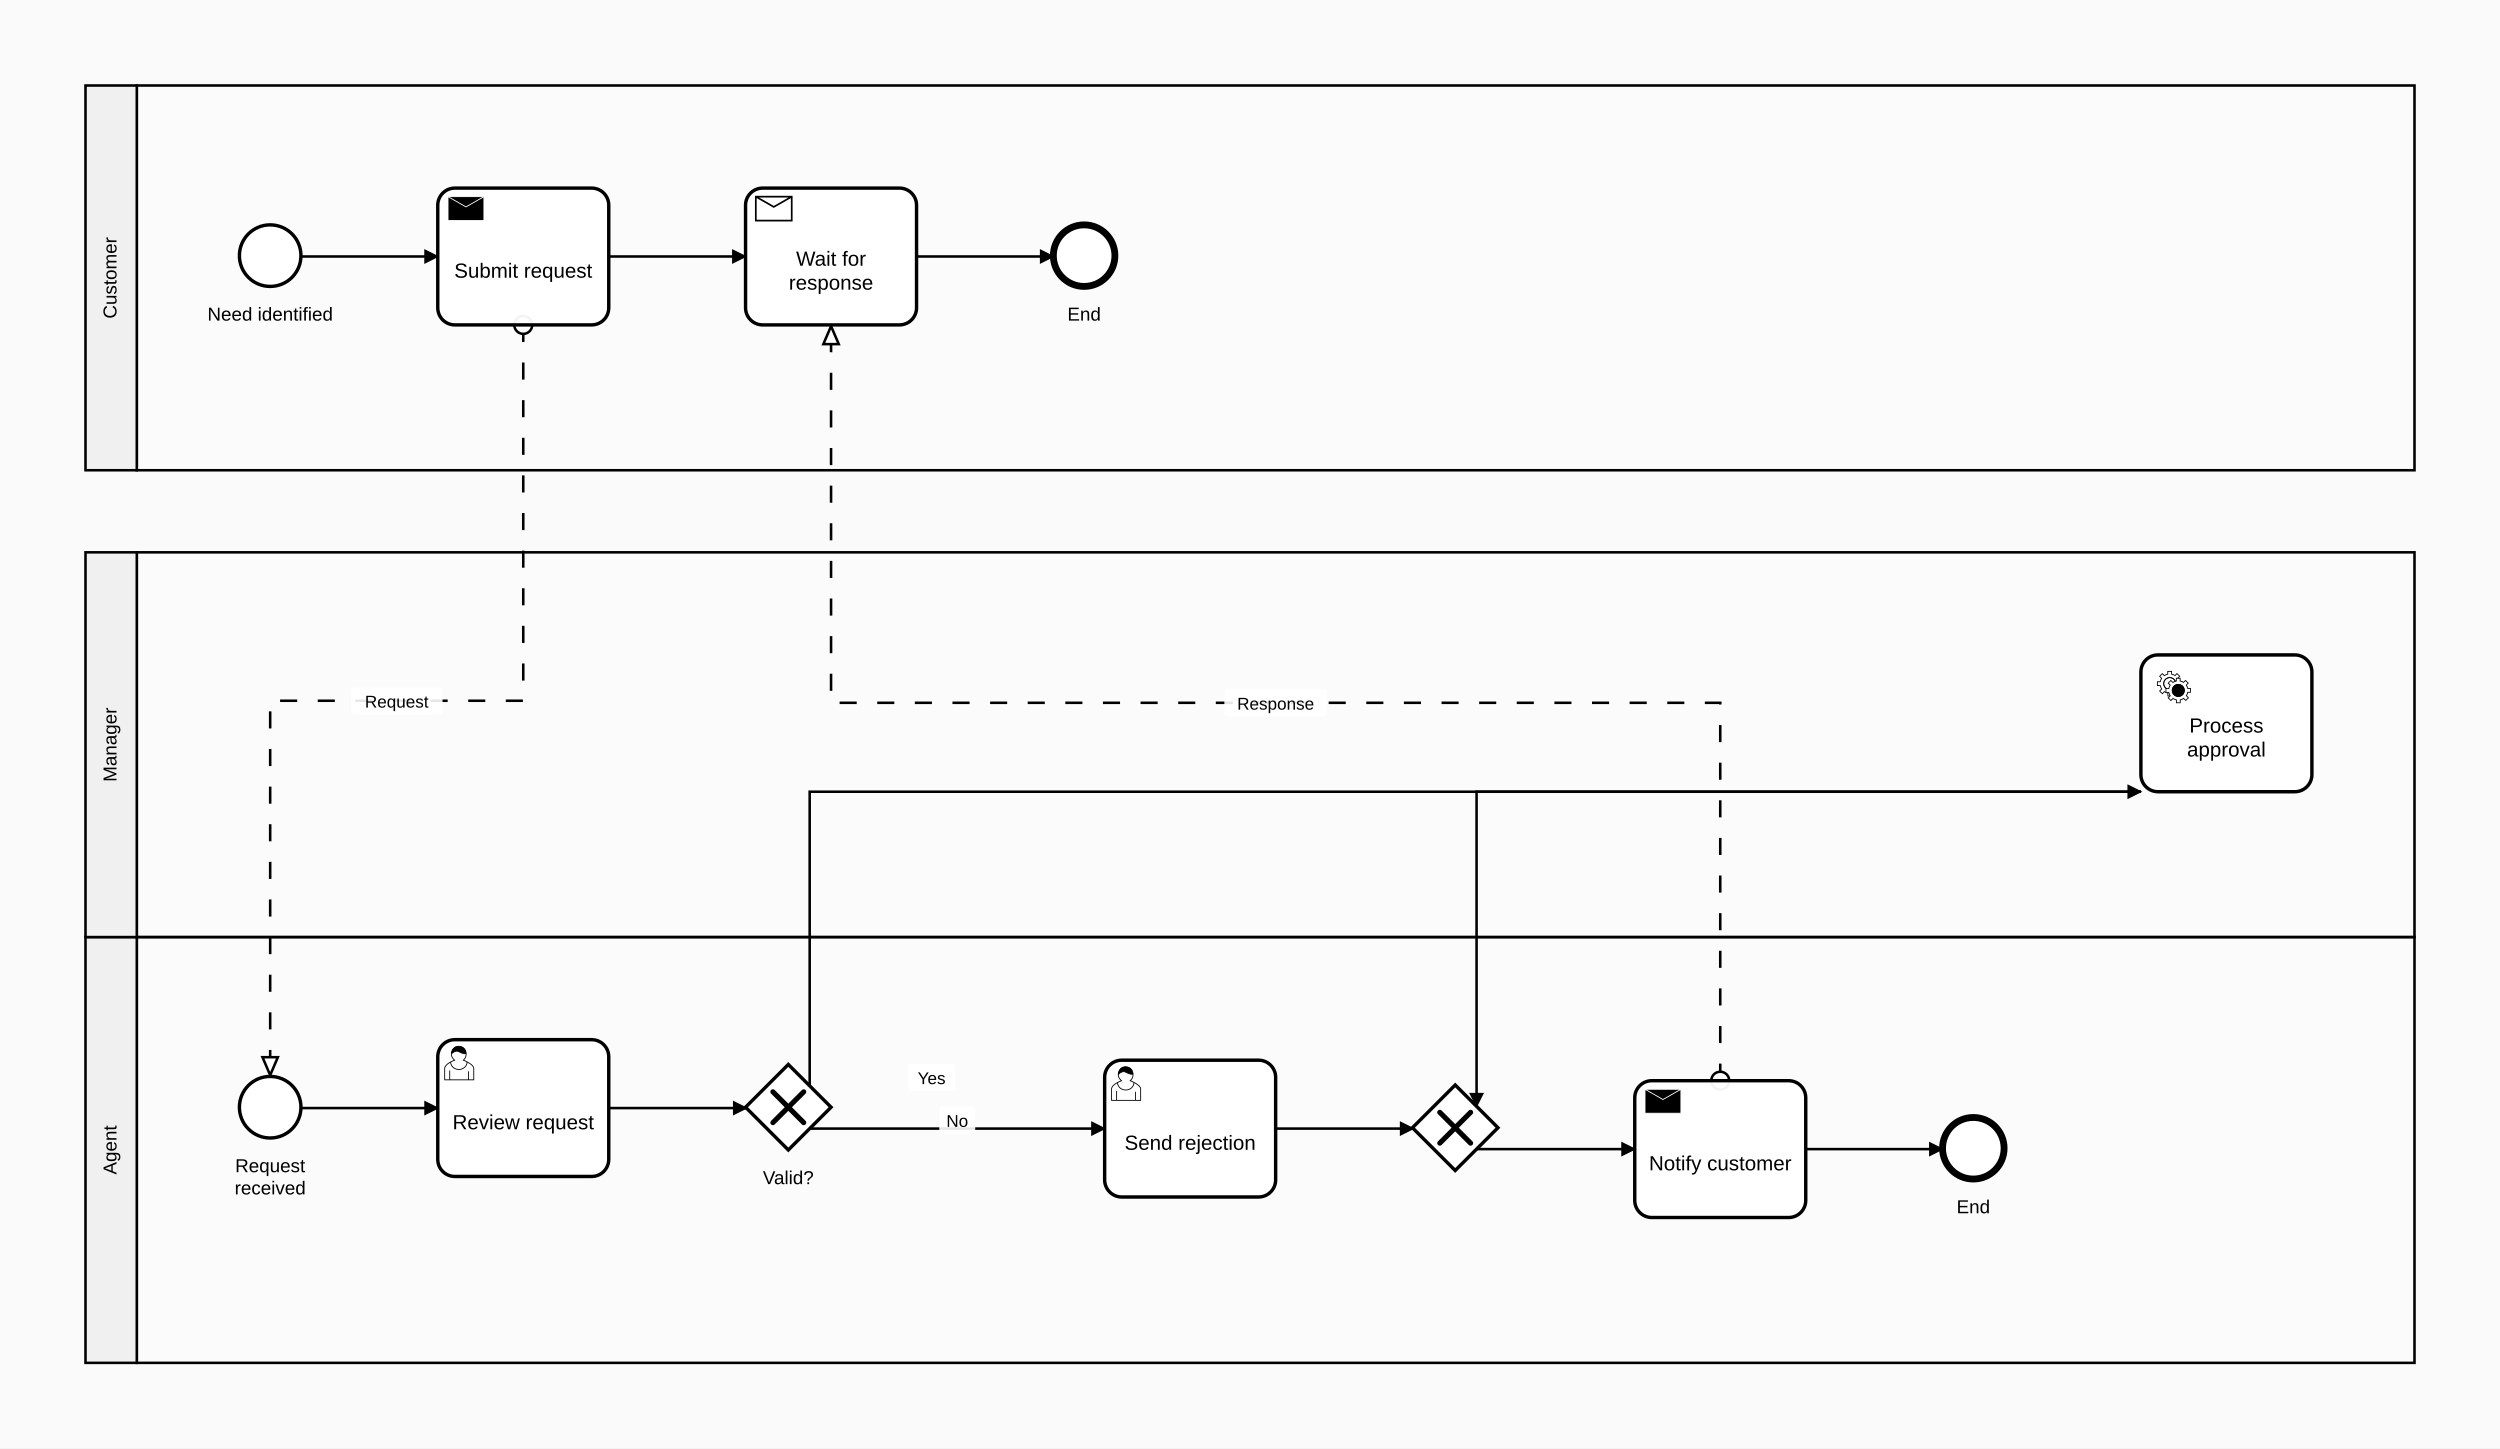
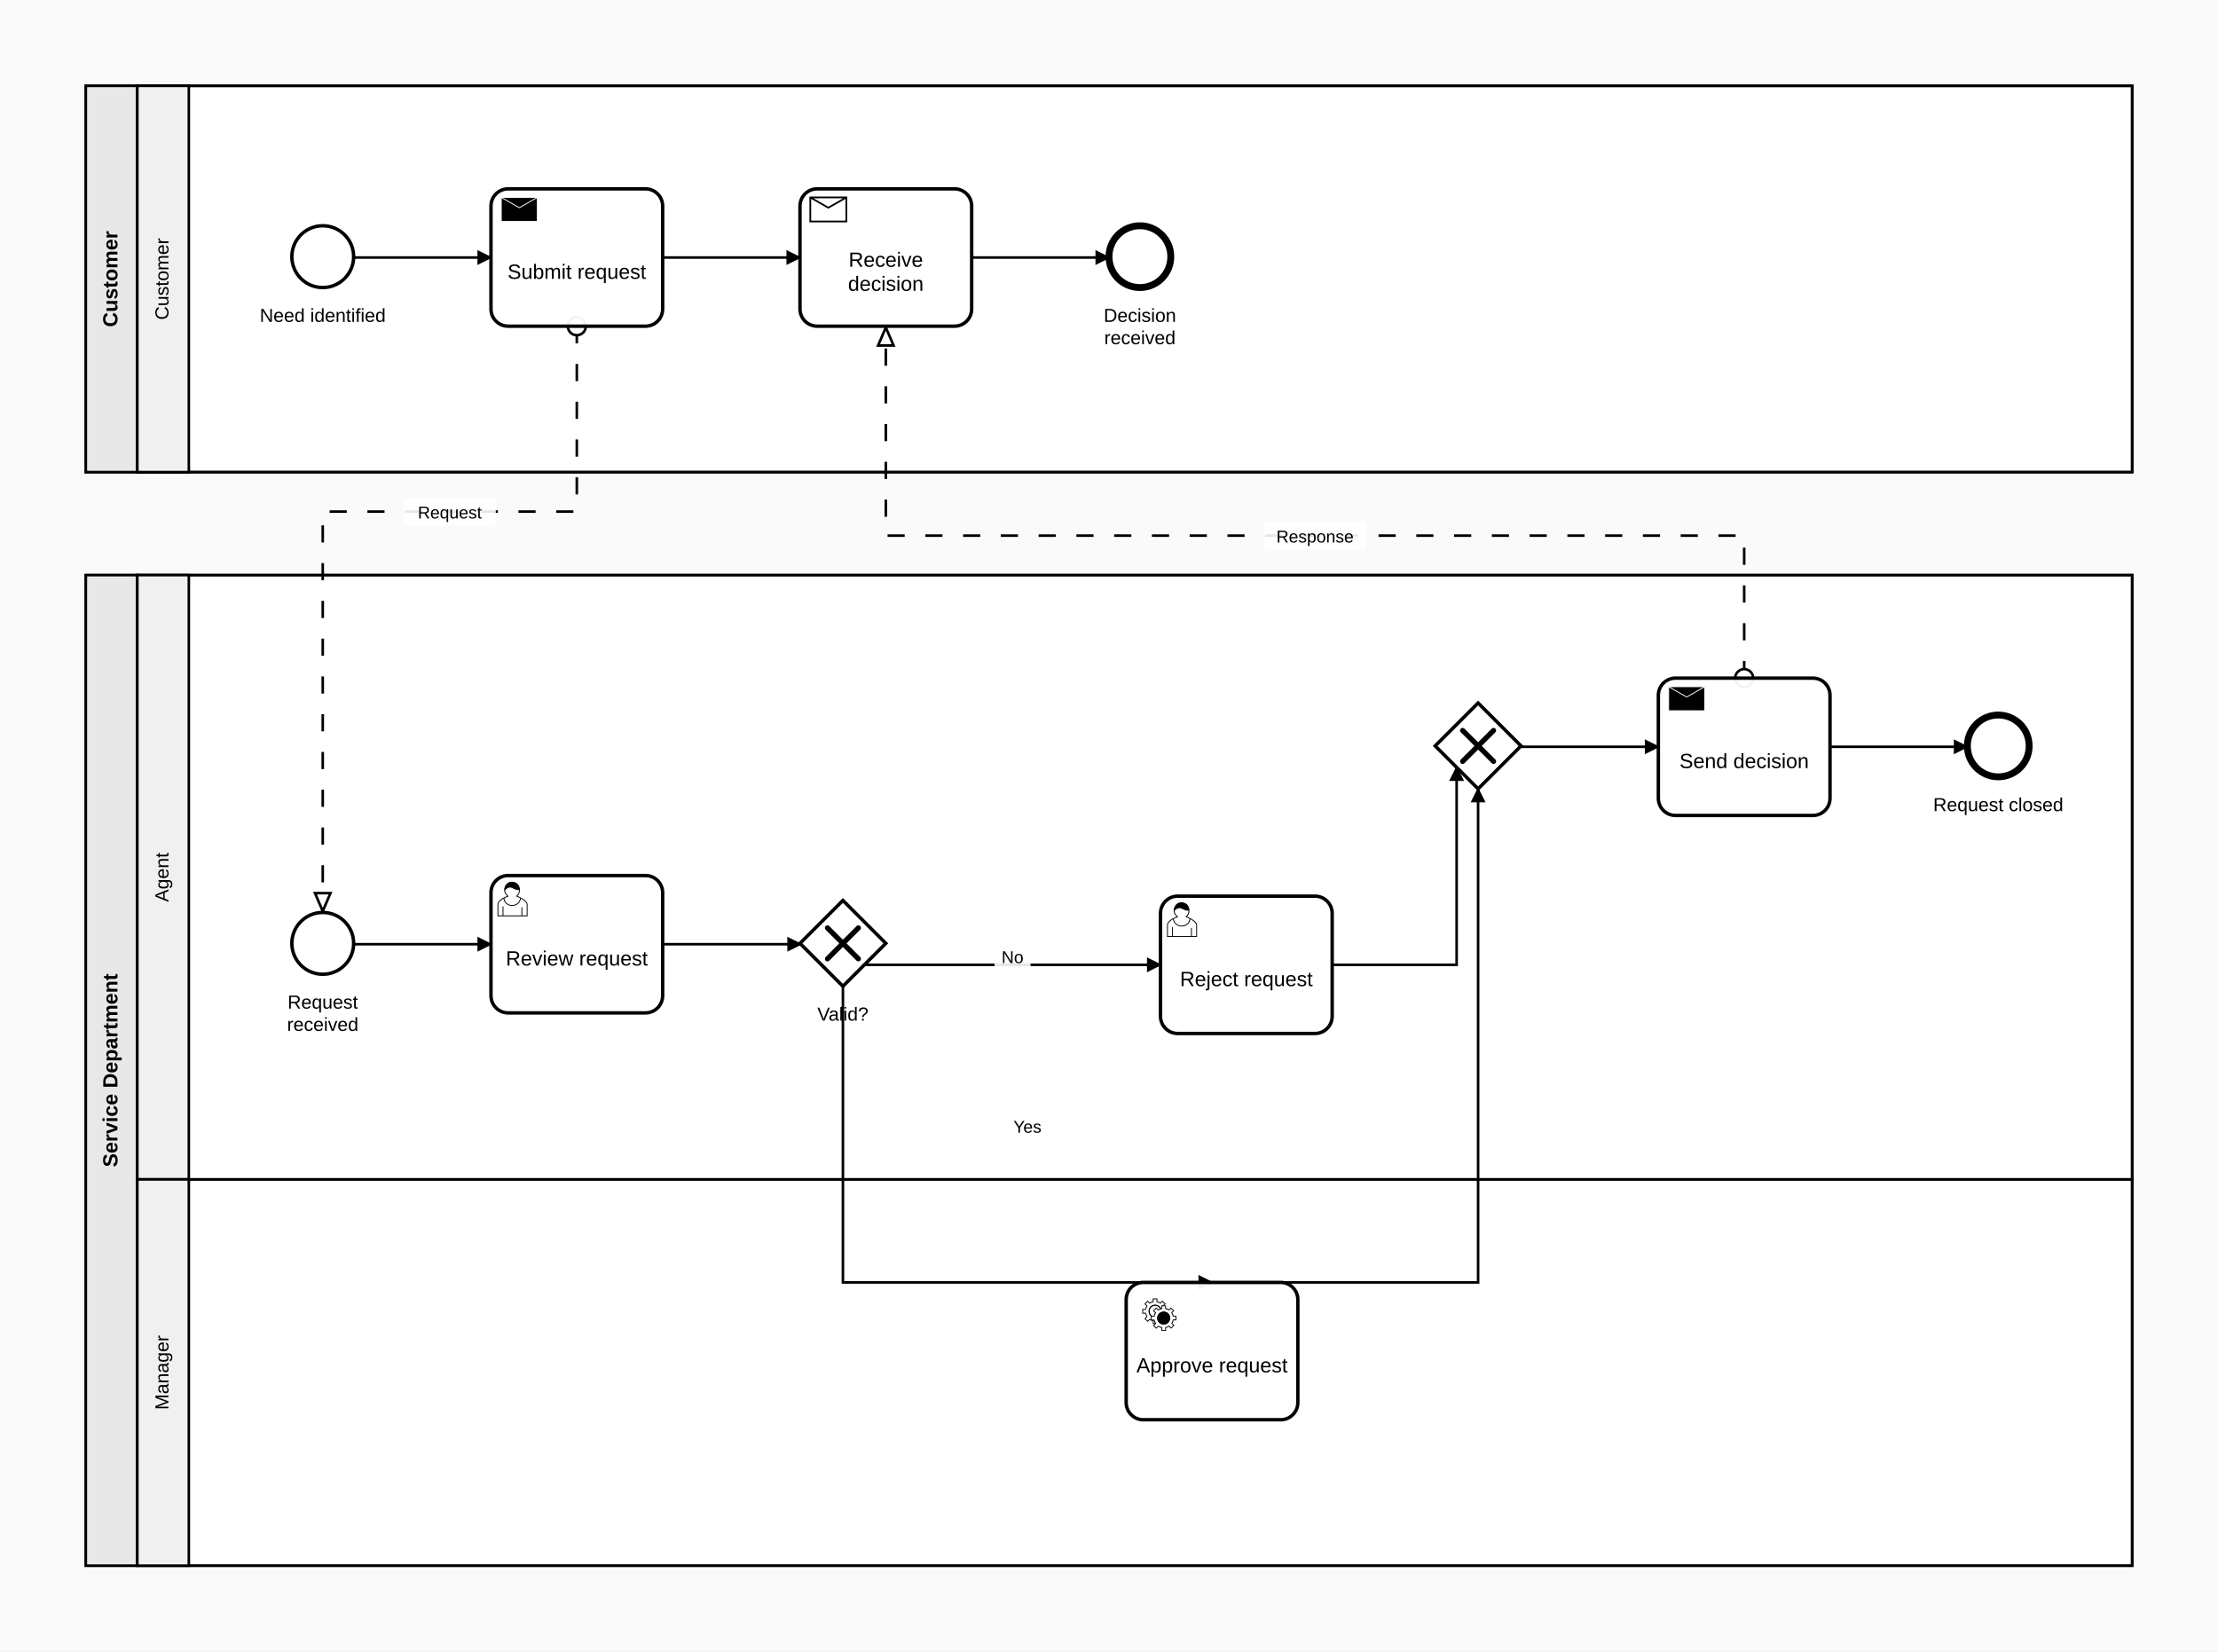
- <svg xmlns="http://www.w3.org/2000/svg" width="1462" height="847" viewBox="0 0 1462 847" font-family="Arial, sans-serif">
+ <svg xmlns="http://www.w3.org/2000/svg" width="1292" height="962" viewBox="0 0 1292 962" font-family="Arial, sans-serif">
  <defs>
    <marker id="seq-end" viewBox="0 0 20 20" refX="11" refY="10" markerWidth="10" markerHeight="10" orient="auto">
      <path d="M 1 5 L 11 10 L 1 15 Z" fill="#000000" stroke="#000000" stroke-width="1" />
    </marker>
    <marker id="seq-default-src" viewBox="0 0 20 20" refX="6" refY="10" markerWidth="10" markerHeight="10" orient="auto">
      <path d="M 6 3 L 10 17" stroke="#000000" stroke-width="1.5" />
    </marker>
    <marker id="seq-conditional-src" viewBox="0 0 20 20" refX="1" refY="10" markerWidth="12" markerHeight="12" orient="auto">
      <path d="M 1 10 L 8 6 L 15 10 L 8 14 Z" fill="#ffffff" stroke="#000000" stroke-width="1" />
    </marker>
    <marker id="msg-start" viewBox="0 0 20 20" refX="6" refY="6" markerWidth="20" markerHeight="20" orient="auto">
      <circle cx="6" cy="6" r="3.5" fill="#ffffff" stroke="#000000" stroke-width="1" />
    </marker>
    <marker id="msg-end" viewBox="0 0 20 20" refX="8.5" refY="5" markerWidth="20" markerHeight="20" orient="auto">
      <path d="m 1 5 l 0 -3 l 7 3 l -7 3 z" fill="#ffffff" stroke="#000000" stroke-width="1" stroke-linecap="butt" />
    </marker>
    <marker id="assoc-end" viewBox="0 0 20 20" refX="11" refY="10" markerWidth="10" markerHeight="10" orient="auto">
      <path d="M 1 5 L 11 10 L 1 15" fill="none" stroke="#000000" stroke-width="1.5" />
    </marker>
  </defs>
-   <rect width="1462" height="847" fill="#fafafa" />
-   <rect x="80" y="50" width="1332" height="225" fill="#ffffff" fill-opacity="0.25" stroke="#000000" stroke-width="1.5" />
-   <rect x="50" y="50" width="30" height="225" fill="#f0f0f0" stroke="#000000" stroke-width="1.5" />
-   <text x="65" y="162.5" text-anchor="middle" dominant-baseline="middle" font-size="11" fill="#000000" transform="rotate(-90,65,162.5)">Customer</text>
-   <rect x="80" y="548" width="1332" height="249" fill="#ffffff" fill-opacity="0.25" stroke="#000000" stroke-width="1.5" />
-   <rect x="50" y="548" width="30" height="249" fill="#f0f0f0" stroke="#000000" stroke-width="1.5" />
-   <text x="65" y="672.5" text-anchor="middle" dominant-baseline="middle" font-size="11" fill="#000000" transform="rotate(-90,65,672.5)">Agent</text>
-   <rect x="80" y="323" width="1332" height="225" fill="#ffffff" fill-opacity="0.25" stroke="#000000" stroke-width="1.5" />
-   <rect x="50" y="323" width="30" height="225" fill="#f0f0f0" stroke="#000000" stroke-width="1.5" />
-   <text x="65" y="435.5" text-anchor="middle" dominant-baseline="middle" font-size="11" fill="#000000" transform="rotate(-90,65,435.5)">Manager</text>
-   <path d="M 176 150 L 256 150" stroke="#000000" stroke-width="1.5" fill="none" marker-end="url(#seq-end)" />
-   <path d="M 356 150 L 436 150" stroke="#000000" stroke-width="1.5" fill="none" marker-end="url(#seq-end)" />
-   <path d="M 536 150 L 616 150" stroke="#000000" stroke-width="1.5" fill="none" marker-end="url(#seq-end)" />
-   <path d="M 176 648 L 256 648" stroke="#000000" stroke-width="1.5" fill="none" marker-end="url(#seq-end)" />
-   <path d="M 356 648 L 436.5 648" stroke="#000000" stroke-width="1.5" fill="none" marker-end="url(#seq-end)" />
-   <path d="M 473.5 635 L 473.5 463 L 1252 463" stroke="#000000" stroke-width="1.5" fill="none" marker-end="url(#seq-end)" />
-   <rect x="531.1" y="622" width="27.5" height="16" rx="2" fill="white" fill-opacity="0.9" />
-   <text x="544.8" y="634" text-anchor="middle" font-size="10" fill="#000000">Yes</text>
-   <path d="M 473.5 660 L 646 660" stroke="#000000" stroke-width="1.5" fill="none" marker-end="url(#seq-end)" />
-   <rect x="549.3" y="647" width="21" height="16" rx="2" fill="white" fill-opacity="0.9" />
-   <text x="559.8" y="659" text-anchor="middle" font-size="10" fill="#000000">No</text>
-   <path d="M 1252 463 L 863.5 463 L 863.5 647" stroke="#000000" stroke-width="1.5" fill="none" marker-end="url(#seq-end)" />
-   <path d="M 746 660 L 826.5 660" stroke="#000000" stroke-width="1.5" fill="none" marker-end="url(#seq-end)" />
-   <path d="M 863.5 672 L 956 672" stroke="#000000" stroke-width="1.5" fill="none" marker-end="url(#seq-end)" />
-   <path d="M 1056 672 L 1136 672" stroke="#000000" stroke-width="1.5" fill="none" marker-end="url(#seq-end)" />
-   <path d="M 306 190 L 306 409.8 L 158 409.8 L 158 629.5" stroke="#000000" stroke-width="1.5" fill="none" stroke-dasharray="10,12" marker-start="url(#msg-start)" marker-end="url(#msg-end)" />
-   <rect x="205.3" y="401.8" width="53.5" height="16" rx="2" fill="white" fill-opacity="0.9" />
-   <text x="232" y="413.8" text-anchor="middle" font-size="10" fill="#000000">Request</text>
-   <path d="M 1006 632 L 1006 411 L 486 411 L 486 190" stroke="#000000" stroke-width="1.5" fill="none" stroke-dasharray="10,12" marker-start="url(#msg-start)" marker-end="url(#msg-end)" />
-   <rect x="716" y="403" width="60" height="16" rx="2" fill="white" fill-opacity="0.9" />
-   <text x="746" y="415" text-anchor="middle" font-size="10" fill="#000000">Response</text>
-   <circle cx="158" cy="149.5" r="18" fill="#ffffff" fill-opacity="0.95" stroke="#000000" stroke-width="2" />
-   <text x="158" y="187.5" text-anchor="middle" font-size="11" fill="#000000">Need identified</text>
-   <rect x="256" y="110" width="100" height="80" rx="10" ry="10" fill="#ffffff" fill-opacity="0.95" stroke="#000000" stroke-width="2" />
+   <rect width="1292" height="962" fill="#fafafa" />
+   <rect x="50" y="50" width="1192" height="225" fill="#ffffff" stroke="#000000" stroke-width="1.5" />
+   <rect x="50" y="50" width="30" height="225" fill="#e8e8e8" stroke="#000000" stroke-width="1.5" />
+   <text x="65" y="162.5" text-anchor="middle" dominant-baseline="middle" font-size="12" font-weight="bold" fill="#000000" transform="rotate(-90,65,162.5)">Customer</text>
+   <rect x="50" y="335" width="1192" height="577" fill="#ffffff" stroke="#000000" stroke-width="1.5" />
+   <rect x="50" y="335" width="30" height="577" fill="#e8e8e8" stroke="#000000" stroke-width="1.5" />
+   <text x="65" y="623.5" text-anchor="middle" dominant-baseline="middle" font-size="12" font-weight="bold" fill="#000000" transform="rotate(-90,65,623.5)">Service Department</text>
+   <rect x="80" y="50" width="1162" height="225" fill="#ffffff" fill-opacity="0.25" stroke="#000000" stroke-width="1.5" />
+   <rect x="80" y="50" width="30" height="225" fill="#f0f0f0" stroke="#000000" stroke-width="1.5" />
+   <text x="95" y="162.5" text-anchor="middle" dominant-baseline="middle" font-size="11" fill="#000000" transform="rotate(-90,95,162.5)">Customer</text>
+   <rect x="80" y="335" width="1162" height="352" fill="#ffffff" fill-opacity="0.25" stroke="#000000" stroke-width="1.5" />
+   <rect x="80" y="335" width="30" height="352" fill="#f0f0f0" stroke="#000000" stroke-width="1.5" />
+   <text x="95" y="511" text-anchor="middle" dominant-baseline="middle" font-size="11" fill="#000000" transform="rotate(-90,95,511)">Agent</text>
+   <rect x="80" y="687" width="1162" height="225" fill="#ffffff" fill-opacity="0.25" stroke="#000000" stroke-width="1.5" />
+   <rect x="80" y="687" width="30" height="225" fill="#f0f0f0" stroke="#000000" stroke-width="1.5" />
+   <text x="95" y="799.5" text-anchor="middle" dominant-baseline="middle" font-size="11" fill="#000000" transform="rotate(-90,95,799.5)">Manager</text>
+   <path d="M 206 150 L 286 150" stroke="#000000" stroke-width="1.5" fill="none" marker-end="url(#seq-end)" />
+   <path d="M 386 150 L 466 150" stroke="#000000" stroke-width="1.5" fill="none" marker-end="url(#seq-end)" />
+   <path d="M 566 150 L 646 150" stroke="#000000" stroke-width="1.5" fill="none" marker-end="url(#seq-end)" />
+   <path d="M 206 550 L 286 550" stroke="#000000" stroke-width="1.5" fill="none" marker-end="url(#seq-end)" />
+   <path d="M 386 550 L 466.5 550" stroke="#000000" stroke-width="1.5" fill="none" marker-end="url(#seq-end)" />
+   <path d="M 491 574.5 L 491 747 L 706 747" stroke="#000000" stroke-width="1.5" fill="none" marker-end="url(#seq-end)" />
+   <rect x="584.8" y="647.8" width="27.5" height="16" rx="2" fill="white" fill-opacity="0.9" />
+   <text x="598.5" y="659.8" text-anchor="middle" font-size="10" fill="#000000">Yes</text>
+   <path d="M 503.5 562 L 676 562" stroke="#000000" stroke-width="1.5" fill="none" marker-end="url(#seq-end)" />
+   <rect x="579.3" y="549" width="21" height="16" rx="2" fill="white" fill-opacity="0.9" />
+   <text x="589.8" y="561" text-anchor="middle" font-size="10" fill="#000000">No</text>
+   <path d="M 706 747 L 861 747 L 861 459.5" stroke="#000000" stroke-width="1.5" fill="none" marker-end="url(#seq-end)" />
+   <path d="M 776 562 L 848.5 562 L 848.5 447" stroke="#000000" stroke-width="1.5" fill="none" marker-end="url(#seq-end)" />
+   <path d="M 885.5 435 L 966 435" stroke="#000000" stroke-width="1.5" fill="none" marker-end="url(#seq-end)" />
+   <path d="M 1066 435 L 1146 435" stroke="#000000" stroke-width="1.5" fill="none" marker-end="url(#seq-end)" />
+   <path d="M 336 190 L 336 298 L 188 298 L 188 531.5" stroke="#000000" stroke-width="1.5" fill="none" stroke-dasharray="10,12" marker-start="url(#msg-start)" marker-end="url(#msg-end)" />
+   <rect x="235.3" y="290" width="53.5" height="16" rx="2" fill="white" fill-opacity="0.9" />
+   <text x="262" y="302" text-anchor="middle" font-size="10" fill="#000000">Request</text>
+   <path d="M 1016 395 L 1016 312 L 516 312 L 516 190" stroke="#000000" stroke-width="1.5" fill="none" stroke-dasharray="10,12" marker-start="url(#msg-start)" marker-end="url(#msg-end)" />
+   <rect x="736" y="304" width="60" height="16" rx="2" fill="white" fill-opacity="0.9" />
+   <text x="766" y="316" text-anchor="middle" font-size="10" fill="#000000">Response</text>
+   <circle cx="188" cy="149.5" r="18" fill="#ffffff" fill-opacity="0.95" stroke="#000000" stroke-width="2" />
+   <text x="188" y="187.5" text-anchor="middle" font-size="11" fill="#000000">Need identified</text>
+   <rect x="286" y="110" width="100" height="80" rx="10" ry="10" fill="#ffffff" fill-opacity="0.95" stroke="#000000" stroke-width="2" />
  <g>
-     <path d="m 262,115 l 0,14 l 21,0 l 0,-14 z l 10.5,6 l 10.5,-6" fill="#000000" stroke="#ffffff" stroke-width="0.5" />
+     <path d="m 292,115 l 0,14 l 21,0 l 0,-14 z l 10.5,6 l 10.5,-6" fill="#000000" stroke="#ffffff" stroke-width="0.5" />
  </g>
-   <text x="306" y="159" text-anchor="middle" dominant-baseline="middle" font-size="12" fill="#000000">Submit request</text>
-   <rect x="436" y="110" width="100" height="80" rx="10" ry="10" fill="#ffffff" fill-opacity="0.95" stroke="#000000" stroke-width="2" />
+   <text x="336" y="159" text-anchor="middle" dominant-baseline="middle" font-size="12" fill="#000000">Submit request</text>
+   <rect x="466" y="110" width="100" height="80" rx="10" ry="10" fill="#ffffff" fill-opacity="0.95" stroke="#000000" stroke-width="2" />
  <g>
-     <path d="m 442,115 l 0,14 l 21,0 l 0,-14 z l 10.5,6 l 10.5,-6" fill="#ffffff" stroke="#000000" stroke-width="1" />
+     <path d="m 472,115 l 0,14 l 21,0 l 0,-14 z l 10.5,6 l 10.5,-6" fill="#ffffff" stroke="#000000" stroke-width="1" />
  </g>
-   <text x="486" y="152" text-anchor="middle" dominant-baseline="middle" font-size="12" fill="#000000">Wait for</text>
-   <text x="486" y="166" text-anchor="middle" dominant-baseline="middle" font-size="12" fill="#000000">response</text>
-   <circle cx="634" cy="149.5" r="18" fill="#ffffff" fill-opacity="0.95" stroke="#000000" stroke-width="4" />
-   <text x="634" y="187.5" text-anchor="middle" font-size="11" fill="#000000">End</text>
-   <circle cx="158" cy="647.5" r="18" fill="#ffffff" fill-opacity="0.95" stroke="#000000" stroke-width="2" />
-   <text x="158" y="685.5" text-anchor="middle" font-size="11" fill="#000000">Request</text>
-   <text x="158" y="698.5" text-anchor="middle" font-size="11" fill="#000000">received</text>
-   <rect x="256" y="608" width="100" height="80" rx="10" ry="10" fill="#ffffff" fill-opacity="0.95" stroke="#000000" stroke-width="2" />
+   <text x="516" y="152" text-anchor="middle" dominant-baseline="middle" font-size="12" fill="#000000">Receive</text>
+   <text x="516" y="166" text-anchor="middle" dominant-baseline="middle" font-size="12" fill="#000000">decision</text>
+   <circle cx="664" cy="149.5" r="18" fill="#ffffff" fill-opacity="0.95" stroke="#000000" stroke-width="4" />
+   <text x="664" y="187.5" text-anchor="middle" font-size="11" fill="#000000">Decision</text>
+   <text x="664" y="200.5" text-anchor="middle" font-size="11" fill="#000000">received</text>
+   <circle cx="188" cy="549.5" r="18" fill="#ffffff" fill-opacity="0.95" stroke="#000000" stroke-width="2" />
+   <text x="188" y="587.5" text-anchor="middle" font-size="11" fill="#000000">Request</text>
+   <text x="188" y="600.5" text-anchor="middle" font-size="11" fill="#000000">received</text>
+   <rect x="286" y="510" width="100" height="80" rx="10" ry="10" fill="#ffffff" fill-opacity="0.95" stroke="#000000" stroke-width="2" />
  <g>
-     <path d="m 271,620 c 0.909,-0.845 1.594,-2.049 1.594,-3.385 0,-2.554 -1.805,-4.622 -4.357,-4.622 -2.552,0 -4.288,2.068 -4.288,4.622 0,1.348 0.974,2.562 1.896,3.405 -0.529,0.187 -5.669,2.097 -5.794,4.756 v 6.718 h 17 v -6.718 c 0,-2.298 -5.528,-4.595 -6.051,-4.776 z m -8,6 l 0,5.5 m 11,0 l 0,-5" fill="#ffffff" stroke="#000000" stroke-width="0.5" />
-     <path d="m 273.162,621.009 c 0,2.447 -2.158,4.431 -4.821,4.431 -2.665,0 -4.822,-1.981 -4.822,-4.431" fill="none" stroke="#000000" stroke-width="0.5" />
-     <path d="m 264.1,616.2 c 0,0 2.251,-2.358 4.274,-1.177 2.024,1.181 4.221,1.537 4.124,0.965 -0.098,-0.57 -0.117,-3.791 -4.191,-4.136 -3.575,0.001 -4.208,3.367 -4.207,4.348 z" fill="#000000" stroke="#000000" stroke-width="0.5" />
+     <path d="m 301,522 c 0.909,-0.845 1.594,-2.049 1.594,-3.385 0,-2.554 -1.805,-4.622 -4.357,-4.622 -2.552,0 -4.288,2.068 -4.288,4.622 0,1.348 0.974,2.562 1.896,3.405 -0.529,0.187 -5.669,2.097 -5.794,4.756 v 6.718 h 17 v -6.718 c 0,-2.298 -5.528,-4.595 -6.051,-4.776 z m -8,6 l 0,5.5 m 11,0 l 0,-5" fill="#ffffff" stroke="#000000" stroke-width="0.5" />
+     <path d="m 303.162,523.009 c 0,2.447 -2.158,4.431 -4.821,4.431 -2.665,0 -4.822,-1.981 -4.822,-4.431" fill="none" stroke="#000000" stroke-width="0.5" />
+     <path d="m 294.1,518.2 c 0,0 2.251,-2.358 4.274,-1.177 2.024,1.181 4.221,1.537 4.124,0.965 -0.098,-0.57 -0.117,-3.791 -4.191,-4.136 -3.575,0.001 -4.208,3.367 -4.207,4.348 z" fill="#000000" stroke="#000000" stroke-width="0.5" />
  </g>
-   <text x="306" y="657" text-anchor="middle" dominant-baseline="middle" font-size="12" fill="#000000">Review request</text>
-   <polygon points="461,622.5 486,647.5 461,672.5 436,647.5" fill="#ffffff" fill-opacity="0.95" stroke="#000000" stroke-width="2" />
-   <line x1="452" y1="638.5" x2="470" y2="656.5" stroke="#000000" stroke-width="3" stroke-linecap="round" />
-   <line x1="470" y1="638.5" x2="452" y2="656.5" stroke="#000000" stroke-width="3" stroke-linecap="round" />
-   <text x="461" y="692.5" text-anchor="middle" font-size="11" fill="#000000">Valid?</text>
-   <rect x="1252" y="383" width="100" height="80" rx="10" ry="10" fill="#ffffff" fill-opacity="0.95" stroke="#000000" stroke-width="2" />
+   <text x="336" y="559" text-anchor="middle" dominant-baseline="middle" font-size="12" fill="#000000">Review request</text>
+   <polygon points="491,524.5 516,549.5 491,574.5 466,549.5" fill="#ffffff" fill-opacity="0.95" stroke="#000000" stroke-width="2" />
+   <line x1="482" y1="540.5" x2="500" y2="558.5" stroke="#000000" stroke-width="3" stroke-linecap="round" />
+   <line x1="500" y1="540.5" x2="482" y2="558.5" stroke="#000000" stroke-width="3" stroke-linecap="round" />
+   <text x="491" y="594.5" text-anchor="middle" font-size="11" fill="#000000">Valid?</text>
+   <rect x="656" y="747" width="100" height="80" rx="10" ry="10" fill="#ffffff" fill-opacity="0.95" stroke="#000000" stroke-width="2" />
  <g>
-     <path d="m 1270,407 v -1.713 c 0.352,-0.071 0.704,-0.178 1.048,-0.321 0.344,-0.145 0.666,-0.321 0.966,-0.521 l 1.194,1.18 1.567,-1.577 -1.195,-1.18 c 0.403,-0.614 0.683,-1.299 0.825,-2.018 l 1.622,-0.01 v -2.22 l -1.637,0.01 c -0.073,-0.352 -0.178,-0.7 -0.324,-1.044 -0.145,-0.344 -0.321,-0.664 -0.523,-0.962 l 1.131,-1.136 -1.583,-1.563 -1.13,1.136 c -0.614,-0.401 -1.303,-0.681 -2.023,-0.822 l 0.009,-1.619 h -2.241 l 0.004,1.631 c -0.354,0.074 -0.705,0.18 -1.05,0.324 -0.344,0.144 -0.665,0.321 -0.964,0.52 l -1.17,-1.158 -1.567,1.579 1.168,1.157 c -0.403,0.613 -0.683,1.298 -0.825,2.017 l -1.659,0.003 v 2.222 l 1.672,-0.006 c 0.073,0.351 0.18,0.702 0.324,1.045 0.145,0.344 0.321,0.664 0.523,0.961 l -1.199,1.197 1.584,1.56 1.196,-1.193 c 0.614,0.403 1.303,0.682 2.023,0.823 l 0.001,1.699 h 2.227 z m 0.221,-3.996 c -1.789,0.75 -3.858,-0.093 -4.61,-1.874 -0.752,-1.783 0.091,-3.846 1.88,-4.596 1.788,-0.749 3.857,0.093 4.609,1.874 0.752,1.782 -0.091,3.846 -1.879,4.596 z" fill="#ffffff" stroke="#000000" stroke-width="0.5" />
-     <path d="m 1270.221,403.004 c -1.789,0.75 -3.858,-0.093 -4.61,-1.874 -0.752,-1.783 0.091,-3.846 1.88,-4.596 1.788,-0.749 3.857,0.093 4.609,1.874 0.752,1.782 -0.091,3.846 -1.879,4.596 z" fill="none" stroke="#000000" stroke-width="0.5" />
-     <path d="m 1275,411 v -1.713 c 0.352,-0.071 0.704,-0.178 1.048,-0.321 0.344,-0.145 0.666,-0.321 0.966,-0.521 l 1.194,1.18 1.567,-1.577 -1.195,-1.18 c 0.403,-0.614 0.683,-1.299 0.825,-2.018 l 1.622,-0.01 v -2.22 l -1.637,0.01 c -0.073,-0.352 -0.178,-0.7 -0.324,-1.044 -0.145,-0.344 -0.321,-0.664 -0.523,-0.962 l 1.131,-1.136 -1.583,-1.563 -1.13,1.136 c -0.614,-0.401 -1.303,-0.681 -2.023,-0.822 l 0.009,-1.619 h -2.241 l 0.004,1.631 c -0.354,0.074 -0.705,0.18 -1.05,0.324 -0.344,0.144 -0.665,0.321 -0.964,0.52 l -1.17,-1.158 -1.567,1.579 1.168,1.157 c -0.403,0.613 -0.683,1.298 -0.825,2.017 l -1.659,0.003 v 2.222 l 1.672,-0.006 c 0.073,0.351 0.18,0.702 0.324,1.045 0.145,0.344 0.321,0.664 0.523,0.961 l -1.199,1.197 1.584,1.56 1.196,-1.193 c 0.614,0.403 1.303,0.682 2.023,0.823 l 0.001,1.699 h 2.227 z m 0.221,-3.996 c -1.789,0.75 -3.858,-0.093 -4.61,-1.874 -0.752,-1.783 0.091,-3.846 1.88,-4.596 1.788,-0.749 3.857,0.093 4.609,1.874 0.752,1.782 -0.091,3.846 -1.879,4.596 z" fill="#ffffff" stroke="#000000" stroke-width="0.5" />
-     <path d="m 1275.221,407.004 c -1.789,0.75 -3.858,-0.093 -4.61,-1.874 -0.752,-1.783 0.091,-3.846 1.88,-4.596 1.788,-0.749 3.857,0.093 4.609,1.874 0.752,1.782 -0.091,3.846 -1.879,4.596 z" fill="#000000" stroke="#000000" stroke-width="0.5" />
+     <path d="m 674,771 v -1.713 c 0.352,-0.071 0.704,-0.178 1.048,-0.321 0.344,-0.145 0.666,-0.321 0.966,-0.521 l 1.194,1.18 1.567,-1.577 -1.195,-1.18 c 0.403,-0.614 0.683,-1.299 0.825,-2.018 l 1.622,-0.01 v -2.22 l -1.637,0.01 c -0.073,-0.352 -0.178,-0.7 -0.324,-1.044 -0.145,-0.344 -0.321,-0.664 -0.523,-0.962 l 1.131,-1.136 -1.583,-1.563 -1.13,1.136 c -0.614,-0.401 -1.303,-0.681 -2.023,-0.822 l 0.009,-1.619 h -2.241 l 0.004,1.631 c -0.354,0.074 -0.705,0.18 -1.05,0.324 -0.344,0.144 -0.665,0.321 -0.964,0.52 l -1.17,-1.158 -1.567,1.579 1.168,1.157 c -0.403,0.613 -0.683,1.298 -0.825,2.017 l -1.659,0.003 v 2.222 l 1.672,-0.006 c 0.073,0.351 0.18,0.702 0.324,1.045 0.145,0.344 0.321,0.664 0.523,0.961 l -1.199,1.197 1.584,1.56 1.196,-1.193 c 0.614,0.403 1.303,0.682 2.023,0.823 l 0.001,1.699 h 2.227 z m 0.221,-3.996 c -1.789,0.75 -3.858,-0.093 -4.61,-1.874 -0.752,-1.783 0.091,-3.846 1.88,-4.596 1.788,-0.749 3.857,0.093 4.609,1.874 0.752,1.782 -0.091,3.846 -1.879,4.596 z" fill="#ffffff" stroke="#000000" stroke-width="0.5" />
+     <path d="m 674.221,767.004 c -1.789,0.75 -3.858,-0.093 -4.61,-1.874 -0.752,-1.783 0.091,-3.846 1.88,-4.596 1.788,-0.749 3.857,0.093 4.609,1.874 0.752,1.782 -0.091,3.846 -1.879,4.596 z" fill="none" stroke="#000000" stroke-width="0.5" />
+     <path d="m 679,775 v -1.713 c 0.352,-0.071 0.704,-0.178 1.048,-0.321 0.344,-0.145 0.666,-0.321 0.966,-0.521 l 1.194,1.18 1.567,-1.577 -1.195,-1.18 c 0.403,-0.614 0.683,-1.299 0.825,-2.018 l 1.622,-0.01 v -2.22 l -1.637,0.01 c -0.073,-0.352 -0.178,-0.7 -0.324,-1.044 -0.145,-0.344 -0.321,-0.664 -0.523,-0.962 l 1.131,-1.136 -1.583,-1.563 -1.13,1.136 c -0.614,-0.401 -1.303,-0.681 -2.023,-0.822 l 0.009,-1.619 h -2.241 l 0.004,1.631 c -0.354,0.074 -0.705,0.18 -1.05,0.324 -0.344,0.144 -0.665,0.321 -0.964,0.52 l -1.17,-1.158 -1.567,1.579 1.168,1.157 c -0.403,0.613 -0.683,1.298 -0.825,2.017 l -1.659,0.003 v 2.222 l 1.672,-0.006 c 0.073,0.351 0.18,0.702 0.324,1.045 0.145,0.344 0.321,0.664 0.523,0.961 l -1.199,1.197 1.584,1.56 1.196,-1.193 c 0.614,0.403 1.303,0.682 2.023,0.823 l 0.001,1.699 h 2.227 z m 0.221,-3.996 c -1.789,0.75 -3.858,-0.093 -4.61,-1.874 -0.752,-1.783 0.091,-3.846 1.88,-4.596 1.788,-0.749 3.857,0.093 4.609,1.874 0.752,1.782 -0.091,3.846 -1.879,4.596 z" fill="#ffffff" stroke="#000000" stroke-width="0.5" />
+     <path d="m 679.221,771.004 c -1.789,0.75 -3.858,-0.093 -4.61,-1.874 -0.752,-1.783 0.091,-3.846 1.88,-4.596 1.788,-0.749 3.857,0.093 4.609,1.874 0.752,1.782 -0.091,3.846 -1.879,4.596 z" fill="#000000" stroke="#000000" stroke-width="0.5" />
  </g>
-   <text x="1302" y="425" text-anchor="middle" dominant-baseline="middle" font-size="12" fill="#000000">Process</text>
-   <text x="1302" y="439" text-anchor="middle" dominant-baseline="middle" font-size="12" fill="#000000">approval</text>
-   <rect x="646" y="620" width="100" height="80" rx="10" ry="10" fill="#ffffff" fill-opacity="0.95" stroke="#000000" stroke-width="2" />
+   <text x="706" y="796" text-anchor="middle" dominant-baseline="middle" font-size="12" fill="#000000">Approve request</text>
+   <rect x="676" y="522" width="100" height="80" rx="10" ry="10" fill="#ffffff" fill-opacity="0.95" stroke="#000000" stroke-width="2" />
  <g>
-     <path d="m 661,632 c 0.909,-0.845 1.594,-2.049 1.594,-3.385 0,-2.554 -1.805,-4.622 -4.357,-4.622 -2.552,0 -4.288,2.068 -4.288,4.622 0,1.348 0.974,2.562 1.896,3.405 -0.529,0.187 -5.669,2.097 -5.794,4.756 v 6.718 h 17 v -6.718 c 0,-2.298 -5.528,-4.595 -6.051,-4.776 z m -8,6 l 0,5.5 m 11,0 l 0,-5" fill="#ffffff" stroke="#000000" stroke-width="0.5" />
-     <path d="m 663.162,633.009 c 0,2.447 -2.158,4.431 -4.821,4.431 -2.665,0 -4.822,-1.981 -4.822,-4.431" fill="none" stroke="#000000" stroke-width="0.5" />
-     <path d="m 654.1,628.2 c 0,0 2.251,-2.358 4.274,-1.177 2.024,1.181 4.221,1.537 4.124,0.965 -0.098,-0.57 -0.117,-3.791 -4.191,-4.136 -3.575,0.001 -4.208,3.367 -4.207,4.348 z" fill="#000000" stroke="#000000" stroke-width="0.5" />
+     <path d="m 691,534 c 0.909,-0.845 1.594,-2.049 1.594,-3.385 0,-2.554 -1.805,-4.622 -4.357,-4.622 -2.552,0 -4.288,2.068 -4.288,4.622 0,1.348 0.974,2.562 1.896,3.405 -0.529,0.187 -5.669,2.097 -5.794,4.756 v 6.718 h 17 v -6.718 c 0,-2.298 -5.528,-4.595 -6.051,-4.776 z m -8,6 l 0,5.5 m 11,0 l 0,-5" fill="#ffffff" stroke="#000000" stroke-width="0.5" />
+     <path d="m 693.162,535.009 c 0,2.447 -2.158,4.431 -4.821,4.431 -2.665,0 -4.822,-1.981 -4.822,-4.431" fill="none" stroke="#000000" stroke-width="0.5" />
+     <path d="m 684.1,530.2 c 0,0 2.251,-2.358 4.274,-1.177 2.024,1.181 4.221,1.537 4.124,0.965 -0.098,-0.57 -0.117,-3.791 -4.191,-4.136 -3.575,0.001 -4.208,3.367 -4.207,4.348 z" fill="#000000" stroke="#000000" stroke-width="0.5" />
  </g>
-   <text x="696" y="669" text-anchor="middle" dominant-baseline="middle" font-size="12" fill="#000000">Send rejection</text>
-   <polygon points="851,634.5 876,659.5 851,684.5 826,659.5" fill="#ffffff" fill-opacity="0.95" stroke="#000000" stroke-width="2" />
-   <line x1="842" y1="650.5" x2="860" y2="668.5" stroke="#000000" stroke-width="3" stroke-linecap="round" />
-   <line x1="860" y1="650.5" x2="842" y2="668.5" stroke="#000000" stroke-width="3" stroke-linecap="round" />
-   <rect x="956" y="632" width="100" height="80" rx="10" ry="10" fill="#ffffff" fill-opacity="0.95" stroke="#000000" stroke-width="2" />
+   <text x="726" y="571" text-anchor="middle" dominant-baseline="middle" font-size="12" fill="#000000">Reject request</text>
+   <polygon points="861,409.5 886,434.5 861,459.5 836,434.5" fill="#ffffff" fill-opacity="0.95" stroke="#000000" stroke-width="2" />
+   <line x1="852" y1="425.5" x2="870" y2="443.5" stroke="#000000" stroke-width="3" stroke-linecap="round" />
+   <line x1="870" y1="425.5" x2="852" y2="443.5" stroke="#000000" stroke-width="3" stroke-linecap="round" />
+   <rect x="966" y="395" width="100" height="80" rx="10" ry="10" fill="#ffffff" fill-opacity="0.95" stroke="#000000" stroke-width="2" />
  <g>
-     <path d="m 962,637 l 0,14 l 21,0 l 0,-14 z l 10.5,6 l 10.5,-6" fill="#000000" stroke="#ffffff" stroke-width="0.5" />
+     <path d="m 972,400 l 0,14 l 21,0 l 0,-14 z l 10.5,6 l 10.5,-6" fill="#000000" stroke="#ffffff" stroke-width="0.5" />
  </g>
-   <text x="1006" y="681" text-anchor="middle" dominant-baseline="middle" font-size="12" fill="#000000">Notify customer</text>
-   <circle cx="1154" cy="671.5" r="18" fill="#ffffff" fill-opacity="0.95" stroke="#000000" stroke-width="4" />
-   <text x="1154" y="709.5" text-anchor="middle" font-size="11" fill="#000000">End</text>
+   <text x="1016" y="444" text-anchor="middle" dominant-baseline="middle" font-size="12" fill="#000000">Send decision</text>
+   <circle cx="1164" cy="434.5" r="18" fill="#ffffff" fill-opacity="0.95" stroke="#000000" stroke-width="4" />
+   <text x="1164" y="472.5" text-anchor="middle" font-size="11" fill="#000000">Request closed</text>
</svg>
